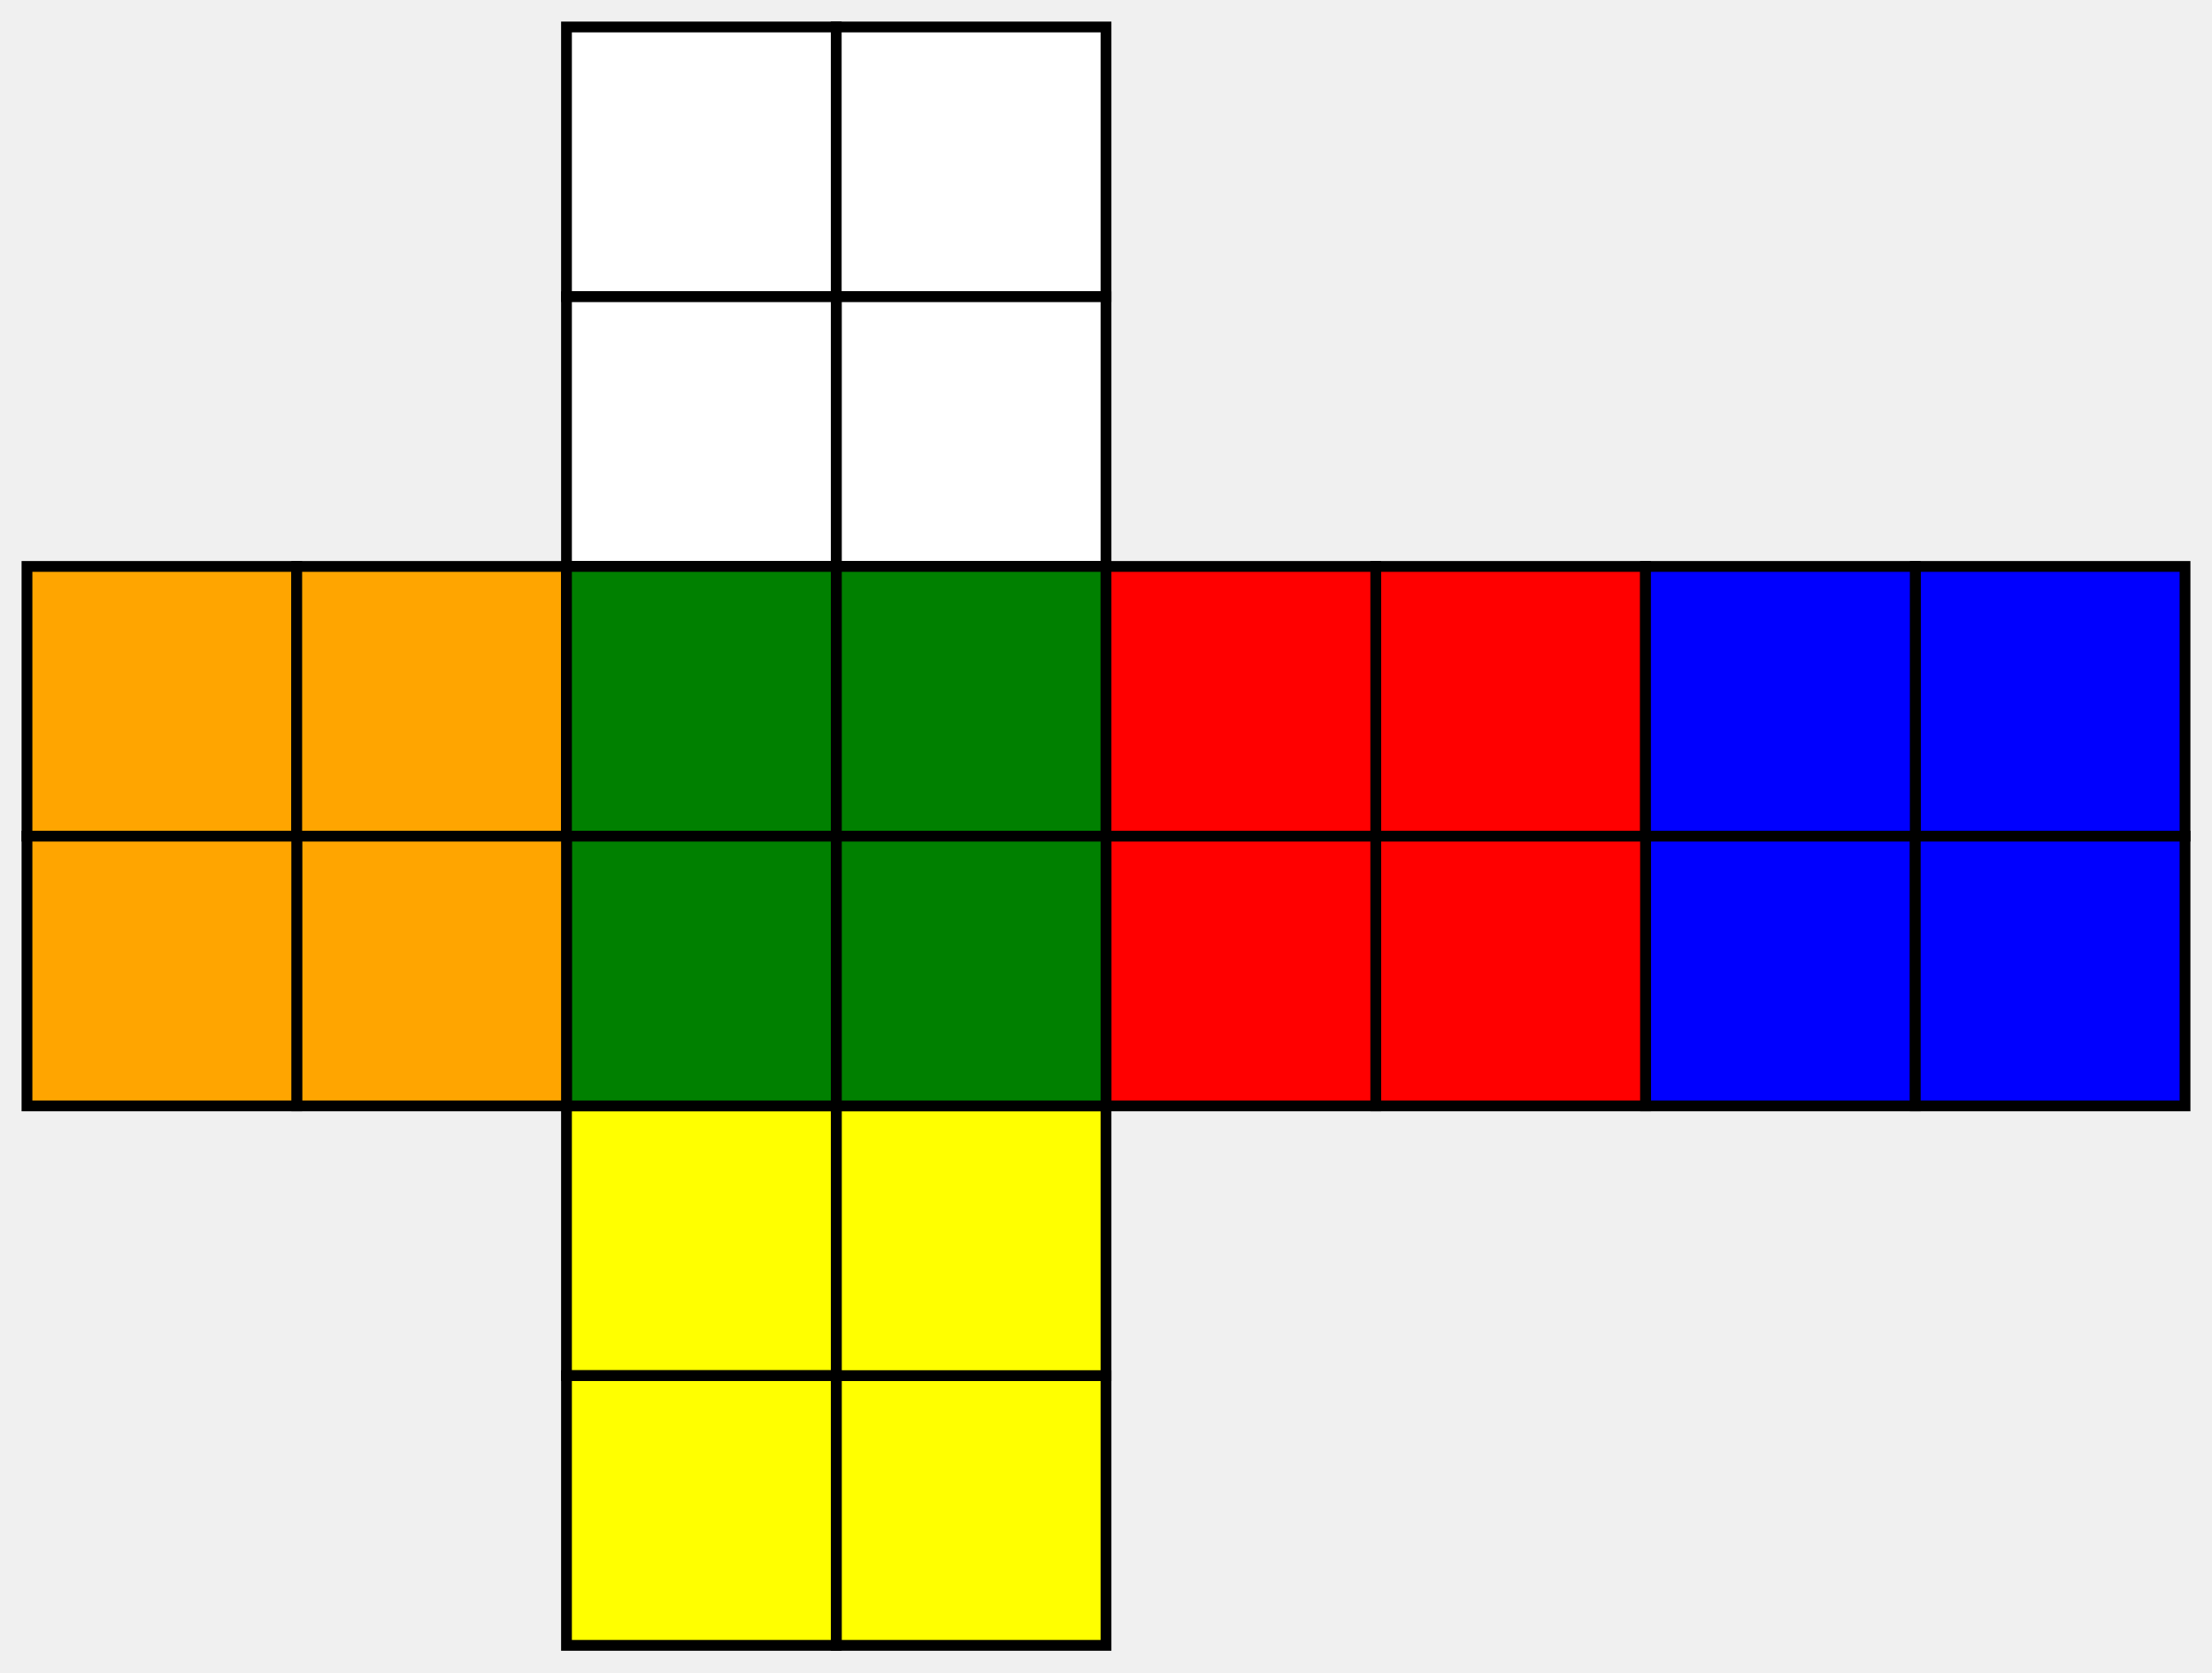
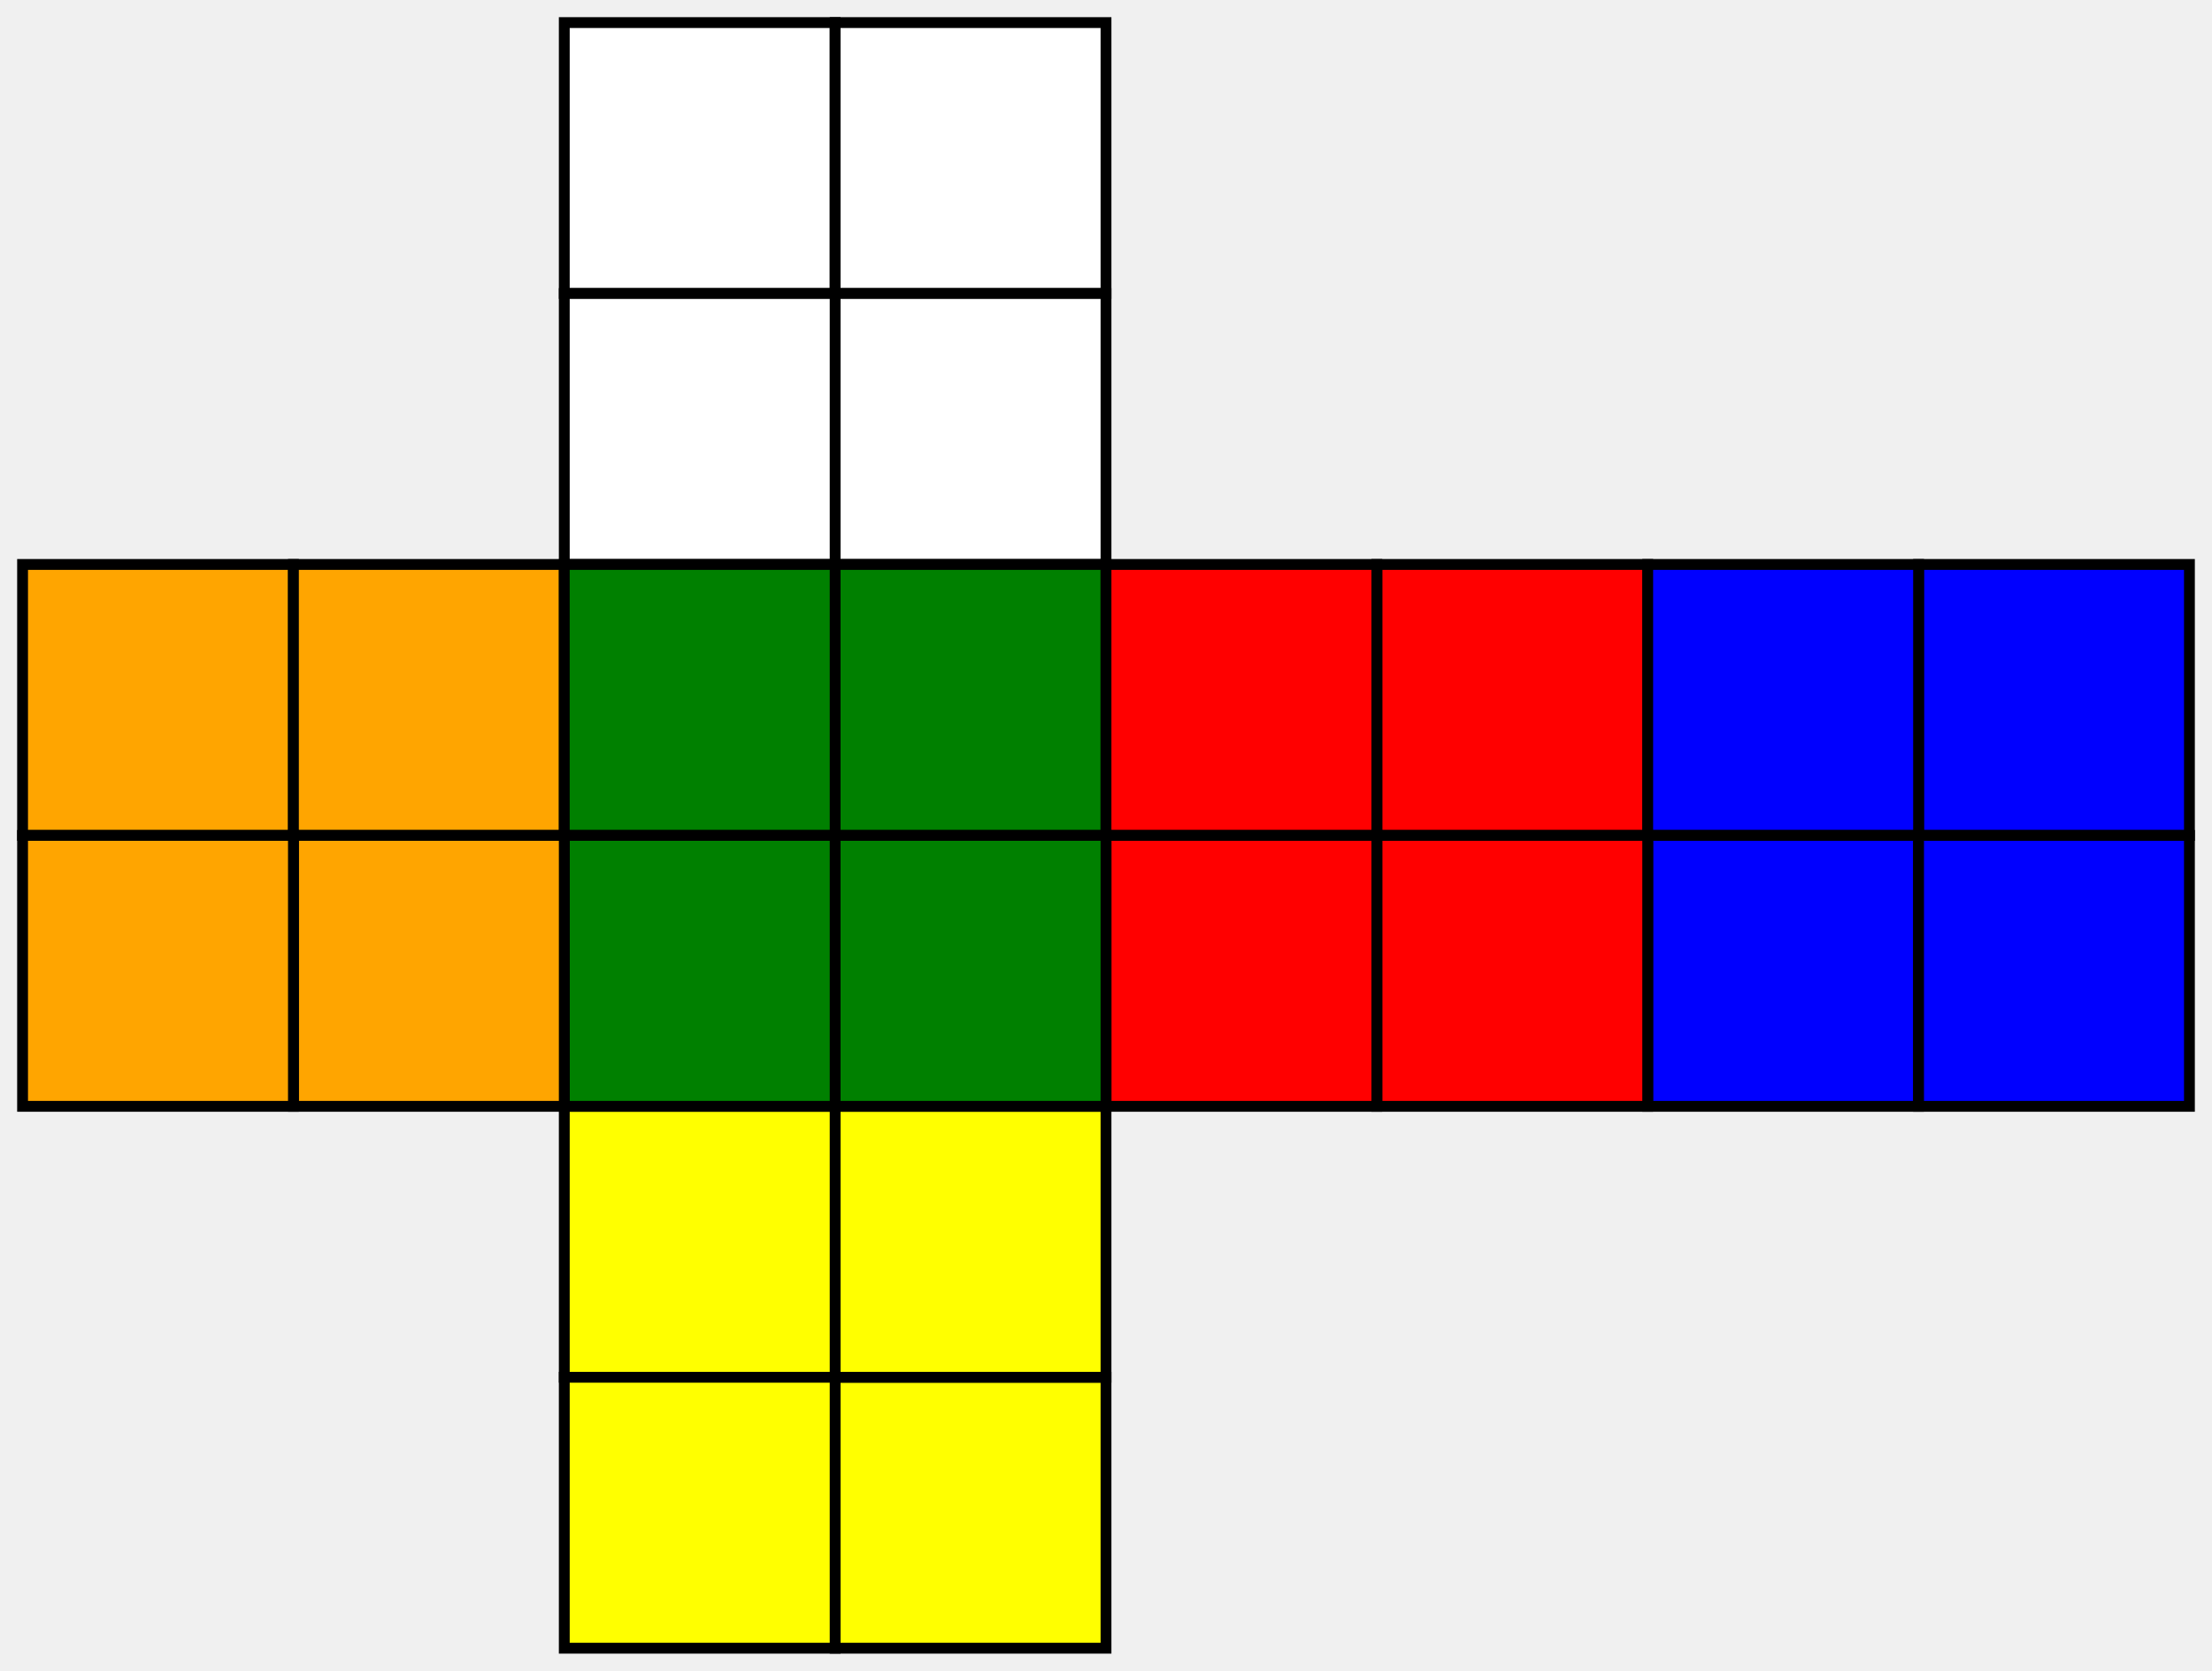
- <svg xmlns="http://www.w3.org/2000/svg" xmlns:xlink="http://www.w3.org/1999/xlink" version="1.1" width="410" height="310">
+ <svg xmlns="http://www.w3.org/2000/svg" xmlns:xlink="http://www.w3.org/1999/xlink" version="1.1" width="490" height="370">
  <defs>
  </defs>
  <defs>
    <g id="sticker">
      <rect x="0" y="0" width="1" height="1" stroke="black" stroke-width="0.04px" />
    </g>
  </defs>
-   <g id="puzzle" transform="translate(5, 5) scale(50)">
+   <g id="puzzle" transform="translate(5, 5) scale(60)">
    <use id="CORNERS-l0-o0" xlink:href="#sticker" transform="translate(2, 0)" style="fill: white" />
    <use id="CORNERS-l0-o1" xlink:href="#sticker" transform="translate(7, 2)" style="fill: blue" />
    <use id="CORNERS-l0-o2" xlink:href="#sticker" transform="translate(0, 2)" style="fill: orange" />
    <use id="CORNERS-l1-o0" xlink:href="#sticker" transform="translate(3, 0)" style="fill: white" />
    <use id="CORNERS-l1-o1" xlink:href="#sticker" transform="translate(5, 2)" style="fill: red" />
    <use id="CORNERS-l1-o2" xlink:href="#sticker" transform="translate(6, 2)" style="fill: blue" />
    <use id="CORNERS-l2-o0" xlink:href="#sticker" transform="translate(3, 1)" style="fill: white" />
    <use id="CORNERS-l2-o1" xlink:href="#sticker" transform="translate(3, 2)" style="fill: green" />
    <use id="CORNERS-l2-o2" xlink:href="#sticker" transform="translate(4, 2)" style="fill: red" />
    <use id="CORNERS-l3-o0" xlink:href="#sticker" transform="translate(2, 1)" style="fill: white" />
    <use id="CORNERS-l3-o1" xlink:href="#sticker" transform="translate(1, 2)" style="fill: orange" />
    <use id="CORNERS-l3-o2" xlink:href="#sticker" transform="translate(2, 2)" style="fill: green" />
    <use id="CORNERS-l4-o0" xlink:href="#sticker" transform="translate(3, 5)" style="fill: yellow" />
    <use id="CORNERS-l4-o1" xlink:href="#sticker" transform="translate(6, 3)" style="fill: blue" />
    <use id="CORNERS-l4-o2" xlink:href="#sticker" transform="translate(5, 3)" style="fill: red" />
    <use id="CORNERS-l5-o0" xlink:href="#sticker" transform="translate(3, 4)" style="fill: yellow" />
    <use id="CORNERS-l5-o1" xlink:href="#sticker" transform="translate(4, 3)" style="fill: red" />
    <use id="CORNERS-l5-o2" xlink:href="#sticker" transform="translate(3, 3)" style="fill: green" />
    <use id="CORNERS-l6-o0" xlink:href="#sticker" transform="translate(2, 4)" style="fill: yellow" />
    <use id="CORNERS-l6-o1" xlink:href="#sticker" transform="translate(2, 3)" style="fill: green" />
    <use id="CORNERS-l6-o2" xlink:href="#sticker" transform="translate(1, 3)" style="fill: orange" />
    <use xlink:href="#sticker" transform="translate(2, 5)" style="fill: yellow" />
    <use xlink:href="#sticker" transform="translate(0, 3)" style="fill: orange" />
    <use xlink:href="#sticker" transform="translate(7, 3)" style="fill: blue" />
  </g>
</svg>
